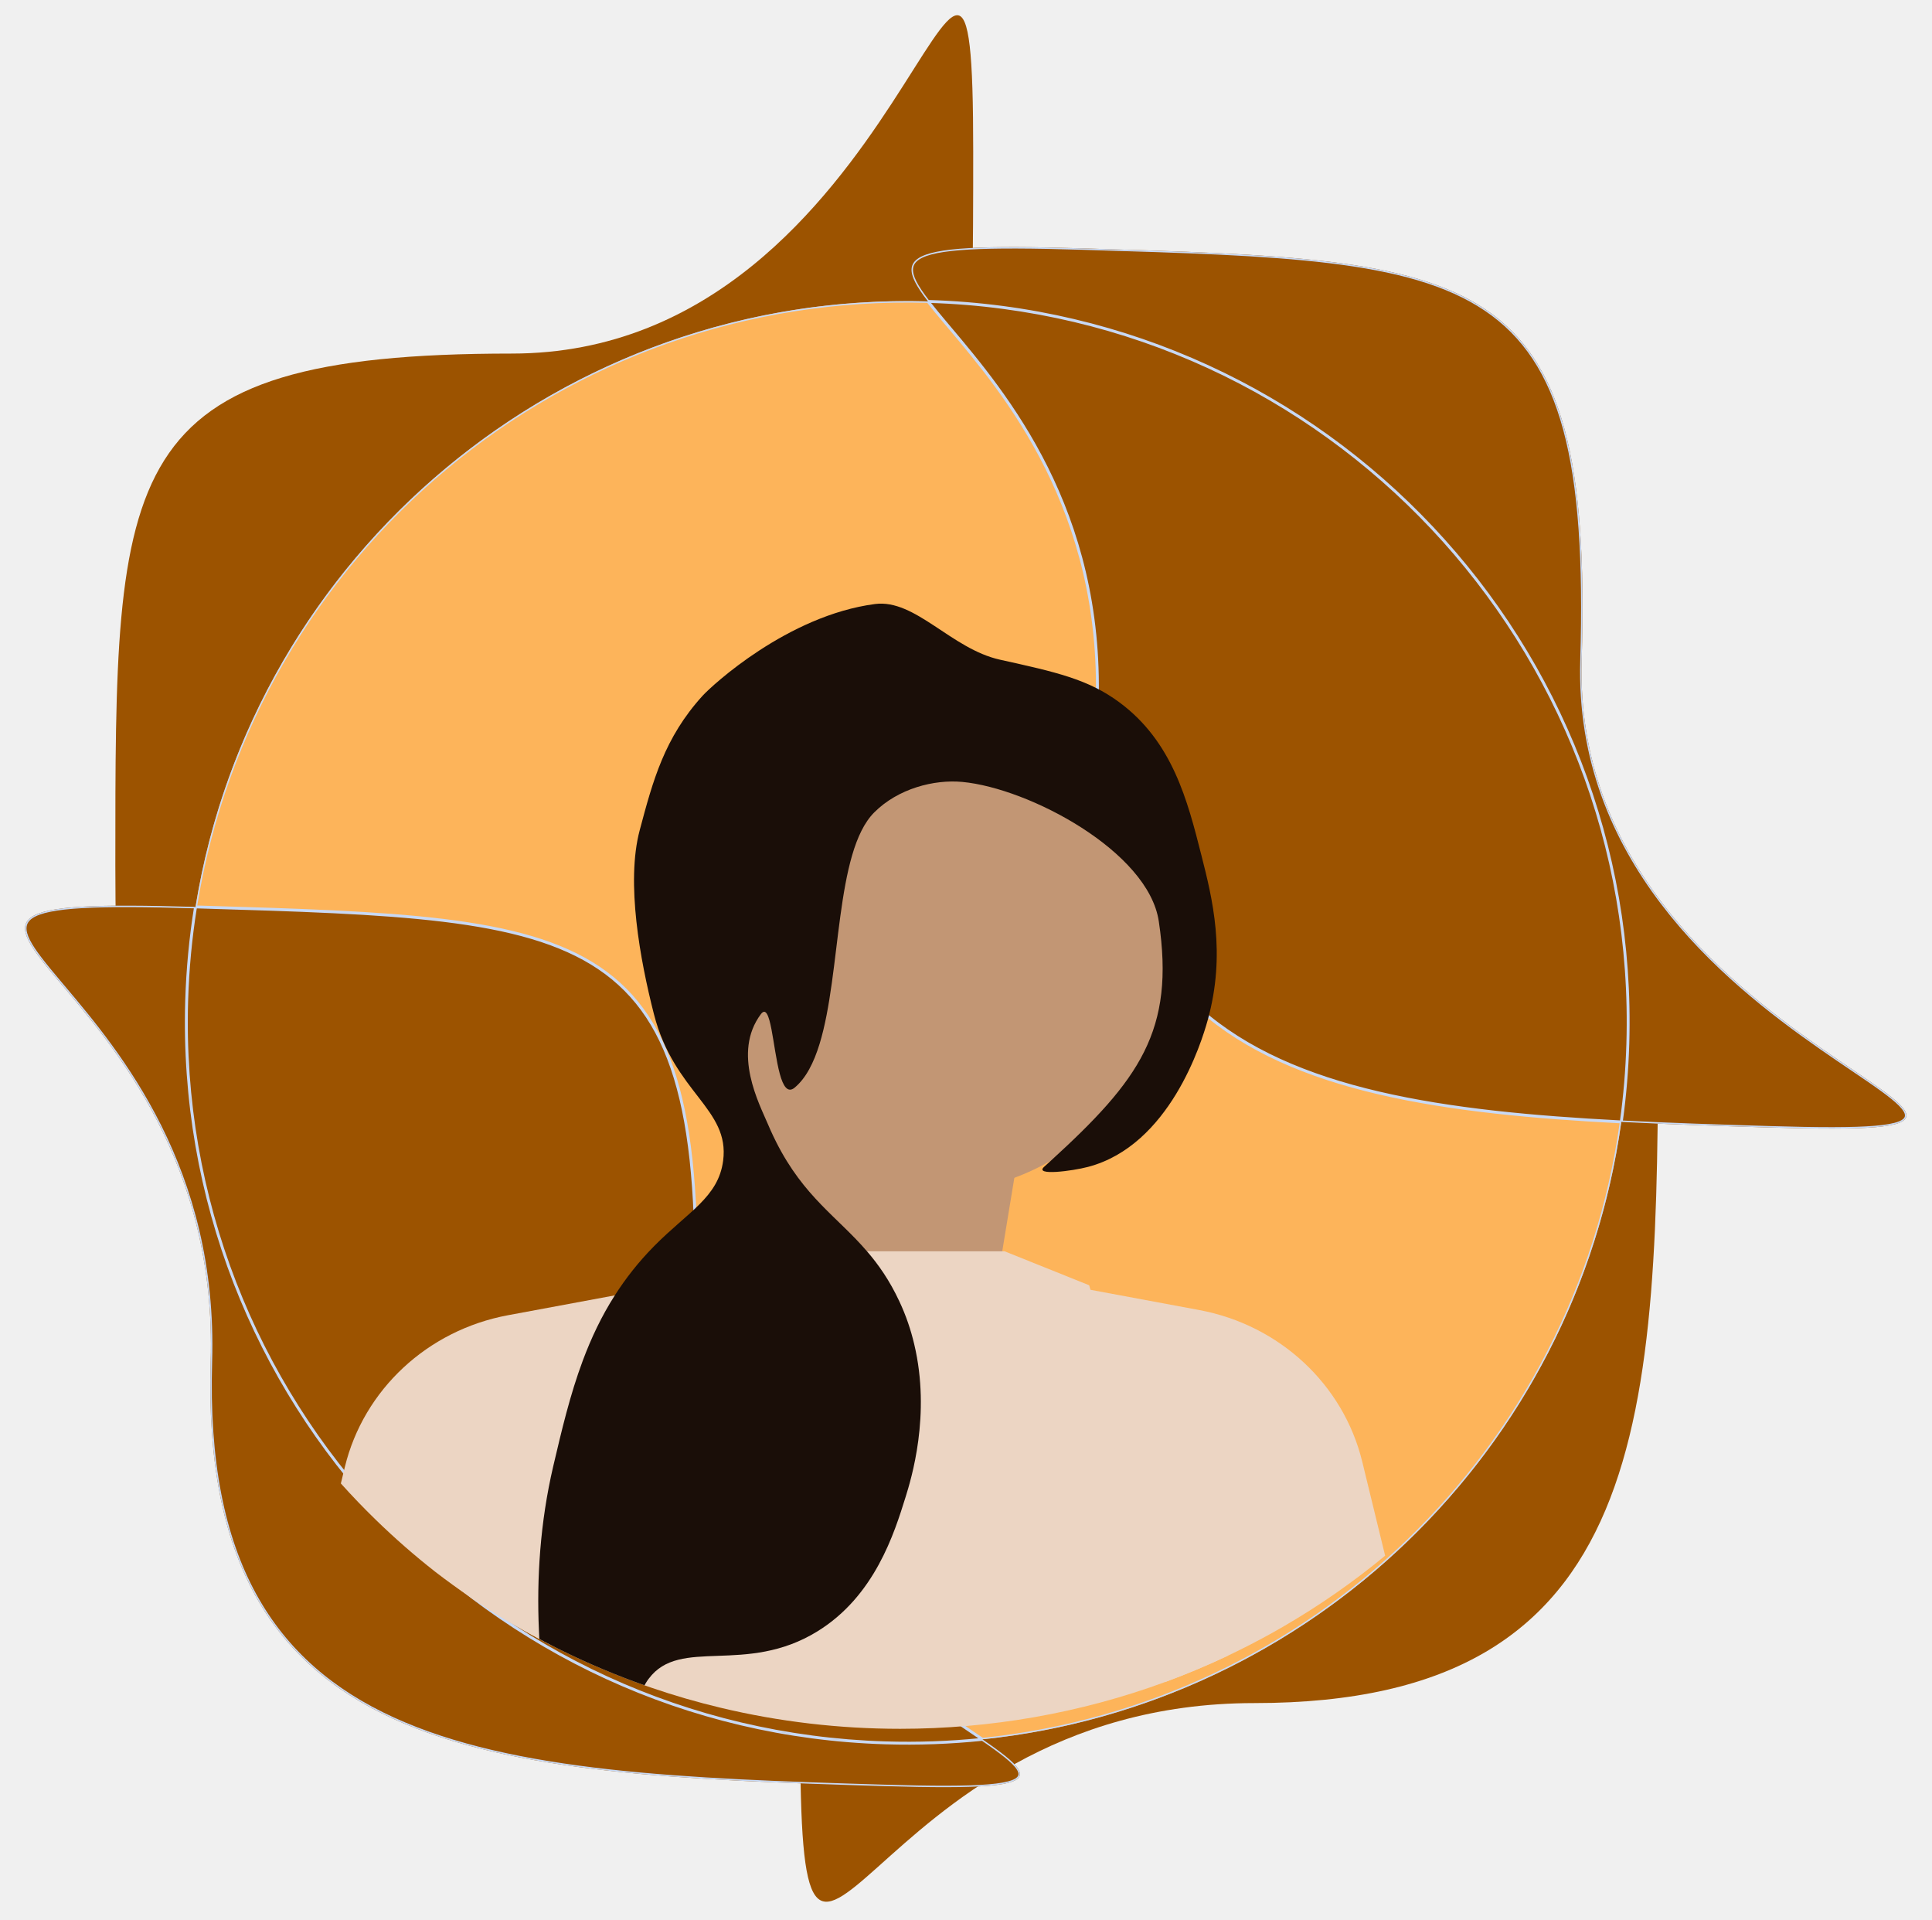
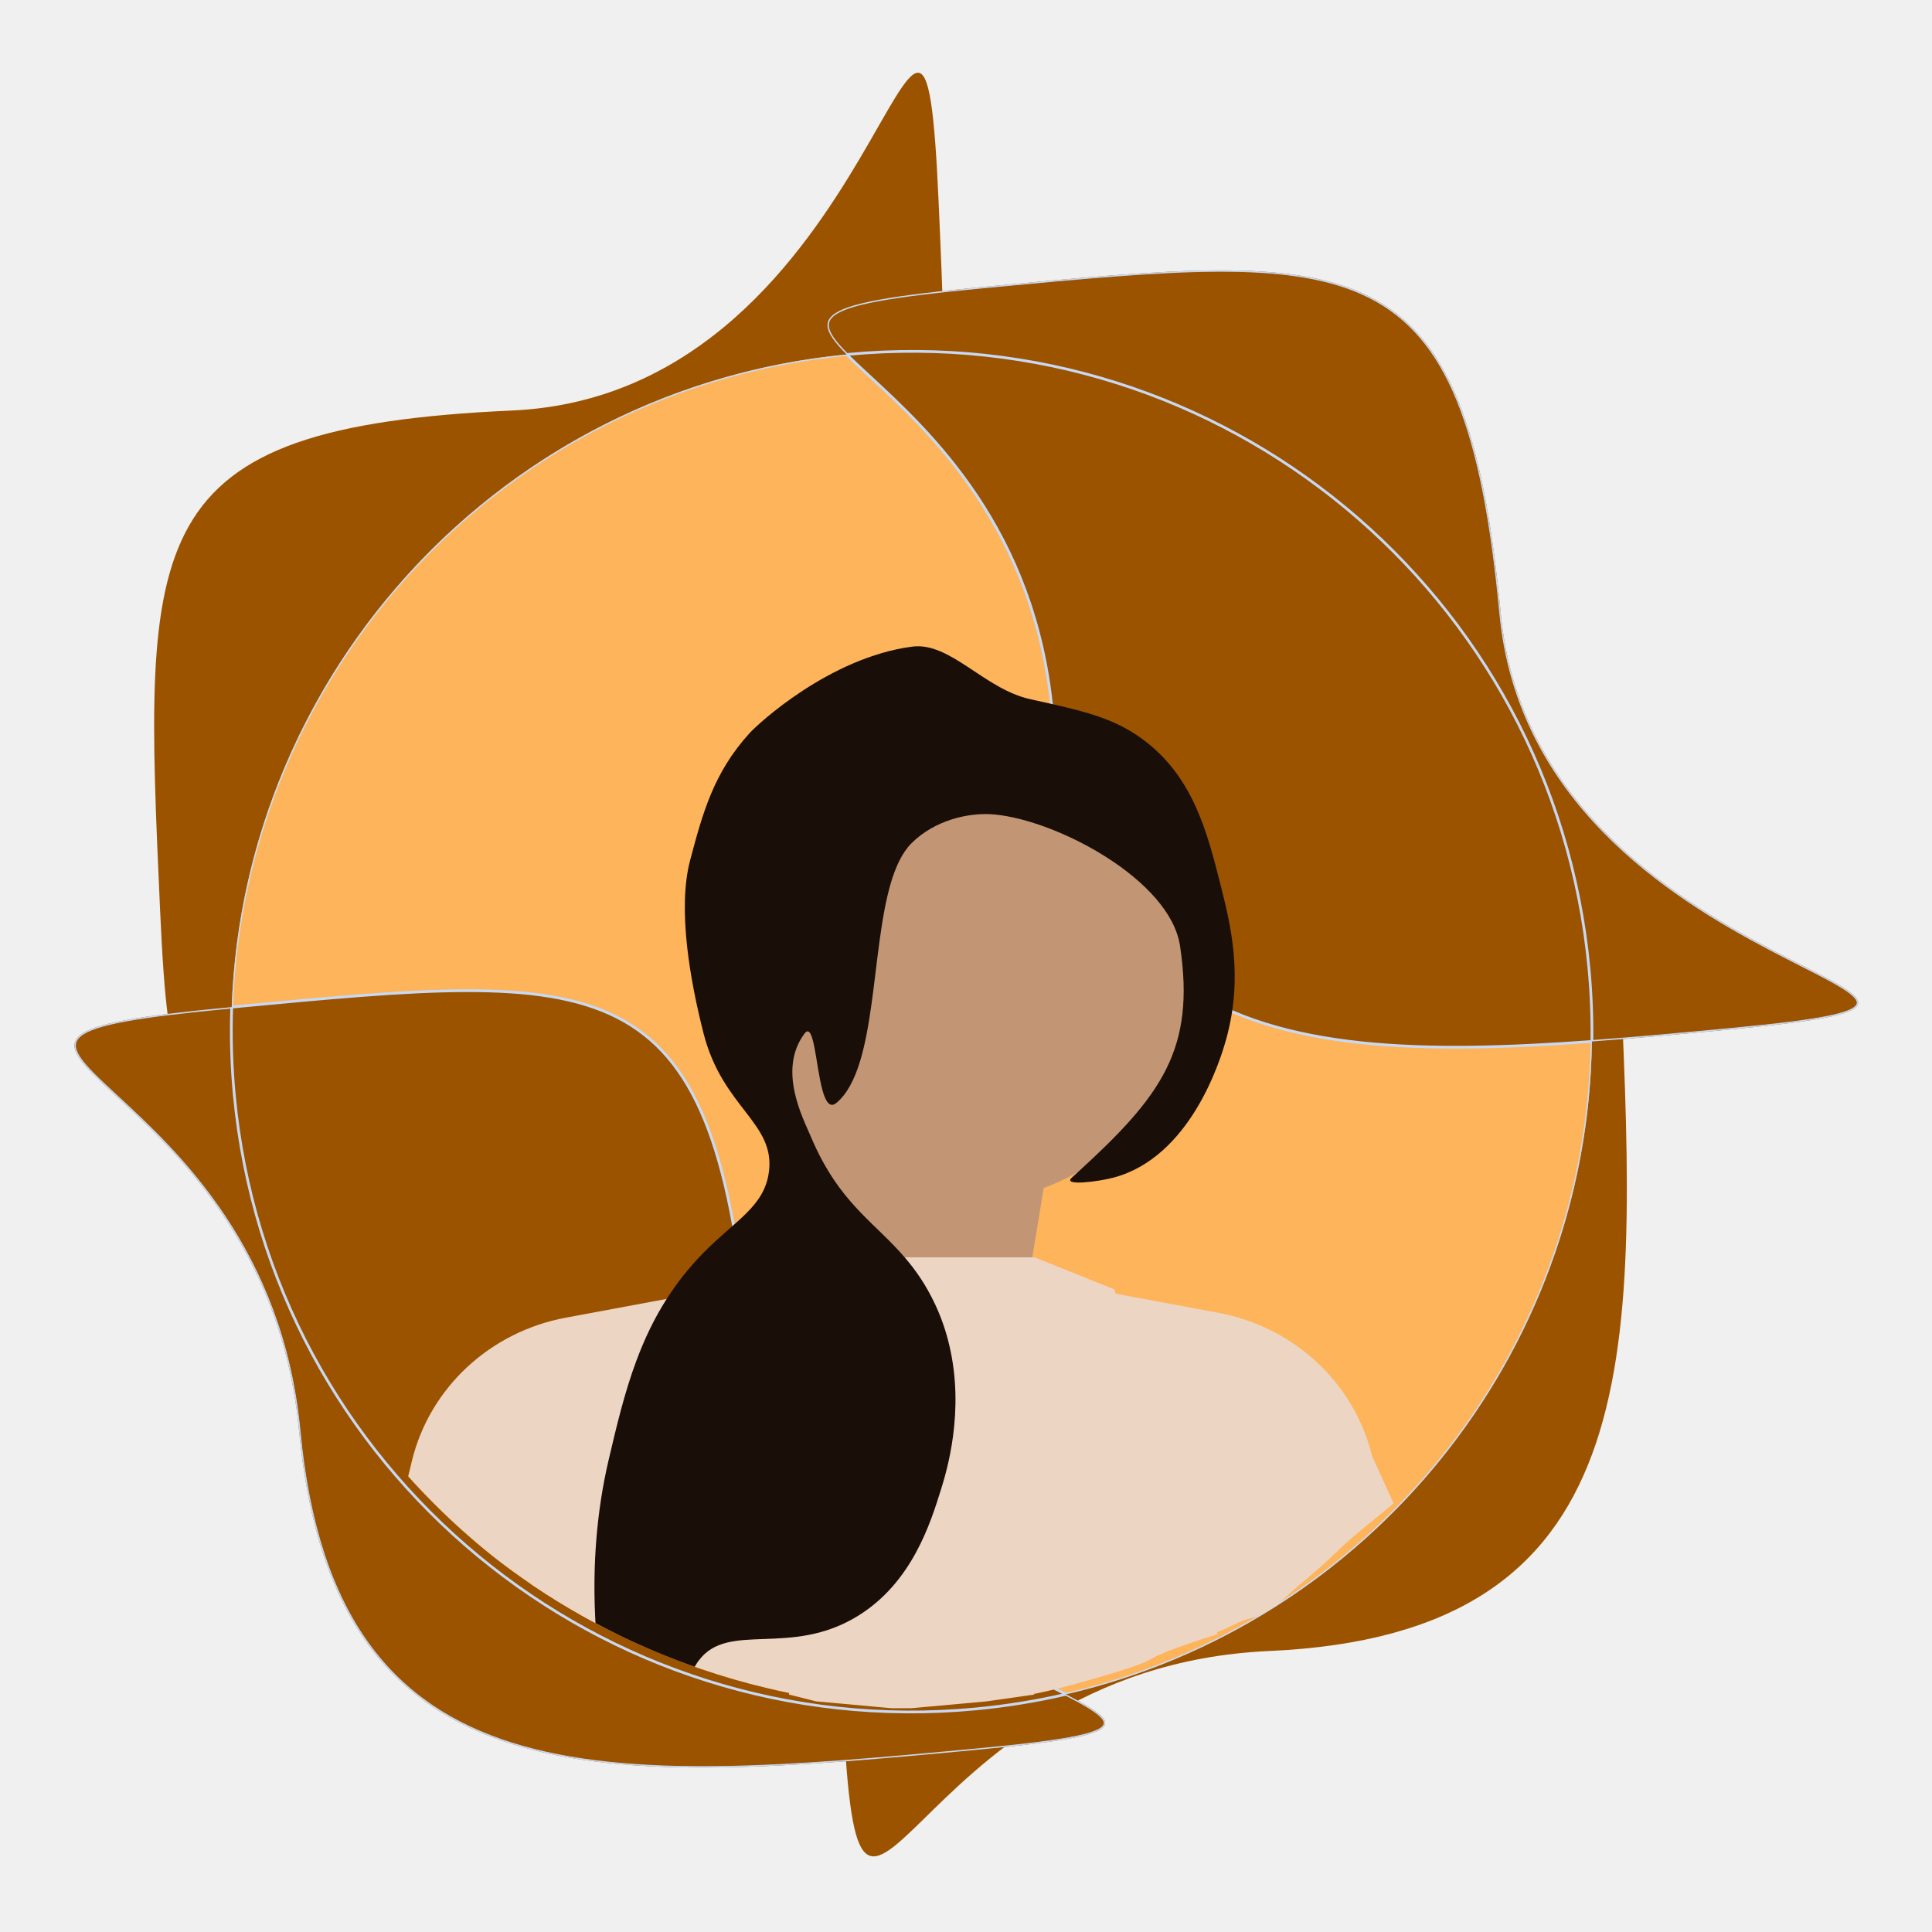
- <svg xmlns="http://www.w3.org/2000/svg" width="302" height="300" viewBox="0 0 134 131" fill="none">
-   <path d="M112.001 69.462C112.001 97.076 89.615 119.462 62.001 119.462C34.386 119.462 12.001 97.076 12.001 69.462C12.001 41.848 34.386 19.462 62.001 19.462C89.615 19.462 112.001 41.848 112.001 69.462Z" fill="#FDB45A" />
-   <path d="M115.001 69.543C115.001 97.157 114.615 117.044 87.001 117.044C59.386 117.044 55.5 146.658 55.5 119.044C55.5 91.429 55.386 83.543 83 83.543C110.615 83.543 115.001 41.929 115.001 69.543Z" fill="#9C5300" />
-   <path d="M67.5 9.462C67.5 37.077 67.114 56.962 39.5 56.962C11.886 56.962 8 86.577 8 58.962C8 31.348 7.886 23.462 35.5 23.462C63.114 23.462 67.5 -18.152 67.5 9.462Z" fill="#9C5300" />
-   <path d="M61.419 119.802C33.817 118.97 12.116 95.92 12.948 68.318C13.78 40.717 36.831 19.016 64.432 19.848C92.034 20.68 113.735 43.73 112.903 71.332C112.071 98.933 89.021 120.635 61.419 119.802Z" fill="#FDB45A" />
-   <path d="M61.248 122.799C33.646 121.967 13.78 120.982 14.613 93.38C15.445 65.778 -14.039 61.001 13.563 61.833C41.164 62.665 49.05 62.789 48.218 90.391C47.386 117.993 88.849 123.631 61.248 122.799Z" fill="#9C5300" />
-   <path d="M122.733 77.13C95.131 76.298 75.266 75.313 76.098 47.711C76.93 20.11 47.446 15.333 75.048 16.165C102.65 16.997 110.535 17.121 109.703 44.723C108.871 72.324 150.334 77.962 122.733 77.13Z" fill="#9C5300" />
-   <path d="M61.42 119.752C33.846 118.921 12.167 95.894 12.998 68.32C13.064 66.135 13.269 63.987 13.605 61.885L13.898 61.893C20.647 62.097 26.203 62.264 30.733 62.815C35.338 63.374 38.876 64.329 41.525 66.115C46.818 69.683 48.584 76.587 48.168 90.389C47.751 104.219 57.931 112.542 64.743 117.298C65.518 117.84 66.249 118.334 66.916 118.786C67.3 119.045 67.662 119.291 68 119.522C65.843 119.74 63.647 119.82 61.42 119.752ZM13.621 61.785C17.561 37.431 39.025 19.177 64.341 19.895C64.673 20.323 65.064 20.793 65.496 21.308C65.601 21.433 65.709 21.56 65.818 21.69C69.7 26.297 76.452 34.308 76.048 47.71C75.84 54.616 76.926 59.862 79.108 63.859C81.291 67.857 84.567 70.601 88.732 72.505C92.895 74.408 97.946 75.472 103.679 76.113C106.433 76.421 109.345 76.631 112.392 76.79C109.223 99.502 90.86 117.146 68.154 119.507C67.788 119.255 67.391 118.987 66.97 118.701C66.302 118.25 65.572 117.756 64.8 117.216C57.989 112.461 47.853 104.165 48.268 90.392C48.684 76.593 46.924 69.634 41.581 66.032C38.912 64.233 35.355 63.276 30.745 62.715C26.211 62.164 20.651 61.997 13.905 61.794L13.621 61.785ZM65.573 21.243C65.161 20.754 64.79 20.307 64.471 19.899C92.026 20.751 113.684 43.77 112.853 71.33C112.798 73.144 112.648 74.932 112.406 76.69C109.357 76.532 106.444 76.322 103.69 76.014C97.961 75.374 92.923 74.311 88.773 72.414C84.625 70.517 81.367 67.787 79.196 63.811C77.025 59.835 75.94 54.608 76.148 47.713C76.553 34.273 69.78 26.236 65.896 21.627C65.786 21.497 65.678 21.369 65.573 21.243ZM68.127 119.61C68.445 119.828 68.739 120.034 69.006 120.229C69.539 120.616 69.963 120.953 70.253 121.246C70.398 121.392 70.508 121.525 70.582 121.647C70.655 121.768 70.69 121.874 70.689 121.967C70.688 122.145 70.552 122.304 70.206 122.435C69.861 122.567 69.328 122.663 68.574 122.727C67.068 122.856 64.7 122.853 61.249 122.749C54.348 122.541 47.934 122.323 42.205 121.683C36.476 121.042 31.438 119.979 27.288 118.082C23.14 116.186 19.881 113.456 17.711 109.48C15.54 105.503 14.455 100.276 14.663 93.381C15.068 79.942 8.295 71.904 4.411 67.296C4.301 67.165 4.193 67.037 4.087 66.912C3.132 65.775 2.391 64.867 2.029 64.149C1.848 63.79 1.766 63.485 1.793 63.227C1.82 62.972 1.955 62.755 2.227 62.571C2.502 62.386 2.915 62.236 3.491 62.119C4.067 62.003 4.803 61.92 5.72 61.868C7.545 61.764 10.083 61.779 13.504 61.882C13.169 63.984 12.964 66.132 12.898 68.317C12.065 95.946 33.788 119.019 61.417 119.852C63.688 119.921 65.928 119.837 68.127 119.61ZM64.391 19.797C64.008 19.3 63.708 18.863 63.515 18.481C63.334 18.122 63.251 17.817 63.278 17.559C63.305 17.304 63.44 17.087 63.713 16.903C63.987 16.718 64.4 16.568 64.977 16.451C65.552 16.335 66.288 16.252 67.205 16.2C69.04 16.095 71.597 16.111 75.046 16.215L75.384 16.226C82.133 16.429 87.689 16.596 92.218 17.147C96.824 17.706 100.361 18.661 103.01 20.447C108.303 24.015 110.069 30.918 109.653 44.721C109.236 58.55 119.416 66.874 126.228 71.63C127.003 72.171 127.734 72.666 128.401 73.117C129.201 73.658 129.909 74.137 130.491 74.56C131.024 74.947 131.448 75.285 131.738 75.577C131.883 75.723 131.993 75.856 132.067 75.978C132.14 76.099 132.175 76.206 132.174 76.298C132.173 76.476 132.037 76.635 131.691 76.767C131.346 76.898 130.813 76.995 130.059 77.059C128.553 77.187 126.184 77.184 122.734 77.08C119.187 76.973 115.769 76.864 112.506 76.695C112.748 74.937 112.898 73.148 112.953 71.333C113.786 43.704 92.063 20.631 64.434 19.798C64.42 19.797 64.406 19.797 64.391 19.797Z" stroke="#C8D9F5" stroke-width="0.1" />
-   <path d="M68.513 91.786L70.964 76.912L54.418 70.367L51.967 92.976L68.513 91.786Z" fill="#C29674" />
-   <path d="M85.142 113.768C83.721 114.44 82.274 115.047 80.805 115.586C77.866 116.665 74.832 117.48 71.721 118.024C68.679 118.557 65.557 118.828 62.434 118.828C58.216 118.828 54.022 118.336 49.965 117.364C48.377 116.986 46.775 116.524 45.2 115.985C45.035 115.927 44.867 115.87 44.702 115.812C42.749 115.123 40.828 114.317 38.98 113.405C38.73 113.284 38.482 113.161 38.233 113.029C37.957 112.893 37.683 112.749 37.407 112.599C37.056 112.412 36.706 112.218 36.357 112.021C35.189 111.364 34.038 110.655 32.94 109.916L32.867 109.869C32.802 109.825 32.737 109.783 32.675 109.738C32.715 109.53 32.753 109.341 32.788 109.173C32.924 108.514 33.013 108.151 33.013 108.151L40.422 93.292L42.486 89.152L43.493 88.75L51.096 85.716H69.68L75.544 88.07C75.544 88.07 75.574 88.177 75.633 88.385C76.218 90.421 79.627 101.98 84.917 113.29C84.99 113.447 85.066 113.607 85.142 113.768Z" fill="#ECD5C3" />
-   <path d="M64.331 81.693C73.65 81.693 81.204 74.359 81.204 65.312C81.204 56.264 73.65 48.93 64.331 48.93C55.013 48.93 47.458 56.264 47.458 65.312C47.458 74.359 55.013 81.693 64.331 81.693Z" fill="#C29674" />
-   <path d="M43.522 88.609L43.493 88.75L38.349 112.496L38.305 112.703L38.233 113.03C37.956 112.893 37.683 112.748 37.408 112.6C37.056 112.412 36.707 112.218 36.357 112.021C35.19 111.365 34.039 110.654 32.94 109.917L32.866 109.868C32.802 109.825 32.736 109.782 32.675 109.739C31.834 109.169 31.015 108.575 30.216 107.962C30.21 107.959 30.206 107.955 30.2 107.949C28.773 106.833 27.399 105.632 26.084 104.355C25.236 103.532 24.421 102.684 23.641 101.814L23.759 101.333L23.77 101.284L23.918 100.671C25.226 95.305 29.654 91.186 35.232 90.148L42.644 88.771L43.522 88.609Z" fill="#ECD5C3" />
-   <path d="M96.071 106.824C93.887 108.629 91.547 110.263 89.076 111.698C88.835 111.84 88.589 111.979 88.343 112.118C87.293 112.706 86.224 113.256 85.142 113.768C83.721 114.44 82.274 115.047 80.805 115.586L80.691 115.065L74.881 88.246L75.633 88.385L83.172 89.788C88.749 90.826 93.178 94.945 94.485 100.312L95.928 106.241L96.071 106.824Z" fill="#ECD5C3" />
-   <path d="M83.762 69.691C83.324 71.277 81.118 78.368 75.471 79.86C74.362 80.154 71.715 80.493 72.416 79.86C72.576 79.716 72.73 79.574 72.884 79.434C79.013 73.839 81.513 70.418 80.371 62.826C79.646 57.992 71.388 53.602 66.742 53.166C64.783 52.983 62.283 53.626 60.632 55.284C57.907 58.016 58.356 66.402 56.846 71.328C56.441 72.646 55.897 73.718 55.115 74.367C54.628 74.771 54.316 74.257 54.086 73.413C53.597 71.621 53.47 68.34 52.774 69.268C50.764 71.955 52.679 75.517 53.258 76.891C53.377 77.173 53.499 77.443 53.621 77.701V77.703C53.691 77.85 53.764 77.998 53.835 78.137V78.139C55.767 81.964 58.089 83.333 60.134 85.716C60.938 86.648 61.698 87.733 62.377 89.184C62.843 90.177 63.178 91.175 63.408 92.155C64.58 97.067 63.189 101.531 62.813 102.745C62.026 105.272 60.673 109.614 56.703 112.065C51.719 115.144 47.17 112.431 44.995 115.355C44.968 115.389 44.943 115.423 44.919 115.457C44.838 115.575 44.765 115.693 44.702 115.812C42.749 115.123 40.828 114.317 38.98 113.405C38.73 113.284 38.482 113.161 38.233 113.029C37.957 112.893 37.683 112.749 37.407 112.599C37.397 112.394 37.386 112.189 37.378 111.981C37.218 108.427 37.459 104.52 38.371 100.624C38.955 98.137 39.534 95.67 40.422 93.292C41.001 91.742 41.71 90.229 42.643 88.771C43.39 87.599 44.278 86.462 45.355 85.369C47.719 82.971 49.822 81.97 50.155 79.437C50.631 75.822 46.754 74.735 45.355 69.268C44.399 65.529 43.401 60.141 44.37 56.511C45.284 53.08 46.08 50.103 48.734 47.187C49.373 46.488 54.614 41.628 60.686 40.83C63.484 40.464 65.979 43.943 69.361 44.691C73.25 45.55 75.477 46.042 77.652 47.657C81.329 50.384 82.366 54.462 83.326 58.25C84.079 61.213 85.053 65.046 83.762 69.691Z" fill="#1A0E08" />
+ <svg xmlns="http://www.w3.org/2000/svg" width="400" height="400" viewBox="0 0 142 137" fill="none">
+   <path d="M116.132 70.192C117.371 97.778 96.013 121.146 68.426 122.386C40.84 123.625 17.472 102.266 16.233 74.68C14.993 47.093 36.352 23.726 63.938 22.486C91.524 21.247 114.892 42.605 116.132 70.192Z" fill="#FDB45A" />
+   <path d="M119.132 70.138C120.372 97.724 120.879 117.608 93.292 118.847C65.706 120.087 63.153 149.845 61.913 122.259C60.674 94.672 60.206 86.8 87.793 85.56C115.379 84.321 117.893 42.551 119.132 70.138Z" fill="#9C5300" />
+   <path d="M68.983 12.249C70.222 39.836 70.73 59.719 43.143 60.958C15.557 62.198 13.004 91.957 11.765 64.37C10.525 36.784 10.057 28.911 37.644 27.672C65.23 26.432 67.743 -15.337 68.983 12.249Z" fill="#9C5300" />
+   <path d="M71.709 123.105C44.217 125.703 19.824 105.523 17.226 78.031C14.627 50.539 34.808 26.147 62.3 23.548C89.791 20.95 114.184 41.13 116.782 68.622C119.38 96.114 99.2 120.506 71.709 123.105Z" fill="#FDB45A" />
+   <path d="M71.91 126.099C44.418 128.697 24.584 130.184 21.986 102.692C19.388 75.201 -10.461 74.118 17.031 71.52C44.523 68.921 52.363 68.066 54.961 95.558C57.559 123.05 99.402 123.501 71.91 126.099Z" fill="#9C5300" />
+   <path d="M127.255 73.156C99.763 75.754 79.93 77.241 77.331 49.749C74.733 22.258 44.885 21.176 72.376 18.577C99.868 15.979 107.708 15.123 110.306 42.615C112.905 70.107 154.747 70.558 127.255 73.156Z" fill="#9C5300" />
+   <path d="M71.704 123.055C44.24 125.651 19.871 105.491 17.276 78.026C17.07 75.85 17.007 73.694 17.079 71.565L17.371 71.538C24.093 70.902 29.627 70.379 34.19 70.364C38.83 70.348 42.459 70.856 45.309 72.3C51.003 75.184 53.612 81.815 54.911 95.563C56.213 109.337 67.347 116.333 74.696 120.208C75.533 120.649 76.319 121.049 77.037 121.414C77.45 121.624 77.84 121.823 78.204 122.011C76.09 122.494 73.921 122.845 71.704 123.055ZM17.083 71.465C17.971 46.81 37.005 26.034 62.215 23.607C62.597 23.99 63.043 24.408 63.536 24.865C63.656 24.976 63.778 25.089 63.903 25.205C68.326 29.294 76.02 36.406 77.281 49.754C77.932 56.633 79.66 61.704 82.321 65.399C84.983 69.096 88.575 71.412 92.943 72.784C97.31 74.156 102.454 74.586 108.222 74.511C110.993 74.475 113.909 74.322 116.952 74.101C116.625 97.031 100.592 116.817 78.355 121.976C77.96 121.771 77.534 121.554 77.08 121.323C76.362 120.958 75.576 120.558 74.743 120.119C67.394 116.246 56.307 109.271 55.011 95.553C53.712 81.809 51.102 75.122 45.354 72.21C42.482 70.756 38.834 70.248 34.19 70.264C29.622 70.279 24.084 70.803 17.365 71.438L17.083 71.465ZM63.604 24.792C63.135 24.357 62.711 23.959 62.344 23.594C89.792 21.022 114.138 41.176 116.732 68.627C116.903 70.433 116.975 72.226 116.954 74.001C113.908 74.222 110.992 74.375 108.221 74.411C102.457 74.486 97.326 74.056 92.973 72.689C88.622 71.322 85.05 69.017 82.403 65.341C79.755 61.664 78.03 56.612 77.381 49.745C76.116 36.358 68.398 29.224 63.972 25.133C63.847 25.017 63.724 24.903 63.604 24.792ZM78.341 122.082C78.683 122.259 79 122.427 79.29 122.586C79.867 122.904 80.329 123.187 80.654 123.441C80.816 123.568 80.941 123.687 81.029 123.798C81.117 123.91 81.165 124.011 81.176 124.103C81.196 124.28 81.081 124.454 80.754 124.627C80.429 124.8 79.911 124.962 79.171 125.119C77.692 125.434 75.342 125.725 71.906 126.049C65.032 126.699 58.64 127.279 52.876 127.354C47.112 127.429 41.981 127 37.628 125.632C33.276 124.264 29.704 121.96 27.057 118.284C24.41 114.607 22.685 109.555 22.036 102.688C20.771 89.301 13.053 82.167 8.627 78.075C8.502 77.959 8.379 77.846 8.259 77.734C7.17 76.725 6.322 75.916 5.874 75.248C5.65 74.915 5.53 74.622 5.525 74.363C5.52 74.107 5.627 73.875 5.875 73.658C6.124 73.441 6.515 73.24 7.073 73.053C7.63 72.866 8.349 72.693 9.253 72.527C11.051 72.197 13.571 71.898 16.979 71.575C16.907 73.703 16.97 75.86 17.176 78.036C19.777 105.555 44.194 125.755 71.713 123.155C73.975 122.941 76.187 122.58 78.341 122.082ZM62.252 23.503C61.81 23.058 61.458 22.661 61.219 22.306C60.995 21.972 60.875 21.68 60.87 21.42C60.865 21.164 60.972 20.932 61.22 20.716C61.469 20.498 61.86 20.298 62.418 20.11C62.975 19.923 63.695 19.75 64.599 19.584C66.406 19.253 68.945 18.952 72.381 18.627L72.717 18.595C79.439 17.96 84.973 17.437 89.536 17.421C94.175 17.405 97.804 17.914 100.654 19.357C106.348 22.241 108.957 28.872 110.257 42.62C111.558 56.394 122.692 63.391 130.041 67.265C130.878 67.706 131.664 68.106 132.382 68.471C133.243 68.909 134.005 69.296 134.635 69.644C135.212 69.962 135.674 70.244 135.999 70.498C136.161 70.625 136.286 70.744 136.374 70.855C136.462 70.966 136.51 71.068 136.521 71.16C136.541 71.336 136.426 71.51 136.099 71.684C135.774 71.857 135.256 72.019 134.516 72.176C133.037 72.49 130.687 72.781 127.25 73.106C123.718 73.44 120.312 73.755 117.054 73.993C117.075 72.218 117.003 70.424 116.832 68.617C114.231 41.098 89.814 20.898 62.295 23.499C62.281 23.5 62.267 23.501 62.252 23.503Z" stroke="#C8D9F5" stroke-width="0.1" />
+   <g clip-path="url(#clip0_16_137)">
+     <path d="M74.872 95.983L77.323 81.109L60.777 74.564L58.326 97.173L74.872 95.983Z" fill="#C29674" />
+     <path d="M80 121C73 123 74.939 121.635 72 122.714C69.061 123.794 66.5 123.071 63 122.714C59.959 123.247 71.916 123.025 68.793 123.025C64.575 123.025 60.381 122.534 56.325 121.561C54.736 121.183 53.134 120.721 51.559 120.182C51.394 120.125 51.227 120.067 51.062 120.009C49.108 119.321 47.187 118.514 45.339 117.603C45.09 117.482 44.841 117.358 44.592 117.227C44.316 117.09 44.042 116.946 43.767 116.796C43.415 116.61 43.066 116.415 42.717 116.218C41.548 115.561 40.398 114.852 39.299 114.114L39.226 114.067C39.161 114.022 39.096 113.98 39.034 113.935C39.075 113.728 39.112 113.538 39.148 113.37C39.283 112.711 39.372 112.349 39.372 112.349L46.781 97.49L48.846 93.349L49.852 92.947L57.456 89.913H76.04L81.903 92.267C81.903 92.267 81.933 92.375 81.993 92.582C82.577 94.618 85.387 105.616 89.5 117.603C81.993 120.009 87 119 80 121Z" fill="#ECD5C3" />
+     <path d="M70.691 85.891C80.009 85.891 87.563 78.556 87.563 69.509C87.563 60.462 80.009 53.127 70.691 53.127C61.372 53.127 53.818 60.462 53.818 69.509C53.818 78.556 61.372 85.891 70.691 85.891Z" fill="#C29674" />
+     <path d="M49.882 92.806L49.853 92.947L44.708 116.694L44.664 116.9L44.592 117.227C44.315 117.09 44.042 116.945 43.767 116.797C43.415 116.609 43.067 116.415 42.716 116.218C41.549 115.562 40.399 114.851 39.299 114.115L39.225 114.066C39.161 114.023 39.096 113.979 39.034 113.936C38.193 113.367 37.374 112.773 36.575 112.16C36.569 112.156 36.565 112.152 36.559 112.147C35.133 111.03 33.758 109.829 32.443 108.553C31.595 107.729 30.78 106.882 30 106.011L30.118 105.53L30.13 105.481L30.277 104.868C31.586 99.502 36.013 95.383 41.591 94.346L49.003 92.968L49.882 92.806Z" fill="#ECD5C3" />
+     <path d="M100 110C97.816 111.805 98.5 111.5 95.5 114C94.5 114.833 94.05 115.412 93 116C91.95 116.589 92.011 116.244 90.5 117C88.5 118 88.633 117.462 87.164 118L81.24 92.443L81.993 92.582L89.531 93.985C95.108 95.023 99.538 99.142 100.845 104.509L102.43 108L100 110Z" fill="#ECD5C3" />
+     <path d="M90.121 73.888C89.683 75.475 87.478 82.565 81.83 84.057C80.721 84.352 78.075 84.691 78.775 84.057C78.935 83.913 79.089 83.771 79.243 83.632C85.372 78.036 87.873 74.616 86.731 67.023C86.005 62.19 77.747 57.8 73.101 57.364C71.142 57.18 68.642 57.823 66.991 59.481C64.266 62.213 64.716 70.599 63.206 75.525C62.8 76.844 62.256 77.915 61.474 78.564C60.987 78.969 60.676 78.454 60.446 77.611C59.956 75.819 59.829 72.538 59.133 73.465C57.123 76.153 59.039 79.715 59.618 81.089C59.737 81.37 59.858 81.64 59.98 81.898V81.901C60.051 82.048 60.124 82.195 60.194 82.334V82.337C62.126 86.162 64.448 87.53 66.493 89.913C67.297 90.846 68.057 91.931 68.737 93.381C69.202 94.374 69.537 95.372 69.767 96.352C70.939 101.265 69.548 105.728 69.172 106.942C68.385 109.469 67.032 113.812 63.062 116.263C58.078 119.342 53.529 116.628 51.354 119.552C51.327 119.586 51.302 119.62 51.278 119.654C51.197 119.773 51.124 119.891 51.062 120.009C49.108 119.321 47.187 118.514 45.339 117.603C45.09 117.482 44.841 117.358 44.592 117.227C44.316 117.09 44.042 116.946 43.767 116.796C43.756 116.591 43.745 116.386 43.737 116.179C43.577 112.624 43.818 108.718 44.73 104.822C45.314 102.334 45.893 99.867 46.781 97.49C47.36 95.94 48.069 94.426 49.002 92.968C49.749 91.797 50.637 90.659 51.714 89.566C54.079 87.168 56.181 86.167 56.514 83.634C56.99 80.019 53.113 78.932 51.714 73.465C50.759 69.727 49.76 64.339 50.729 60.708C51.643 57.277 52.439 54.301 55.093 51.384C55.732 50.685 60.973 45.825 67.045 45.027C69.843 44.662 72.338 48.14 75.72 48.889C79.609 49.748 81.836 50.239 84.011 51.855C87.689 54.581 88.725 58.659 89.686 62.447C90.438 65.41 91.412 69.243 90.121 73.888Z" fill="#1A0E08" />
+   </g>
+   <path d="M60 122.5L58 122H76L72.5 122.5L67 123H65.5L60 122.5Z" fill="#ECD5C3" stroke="#ECD5C3" stroke-width="0.1" />
+   <defs>
+     <clipPath id="clip0_16_137">
+       <rect width="103" height="100" fill="white" transform="translate(14.9999 22.0001)" />
+     </clipPath>
+   </defs>
</svg>
